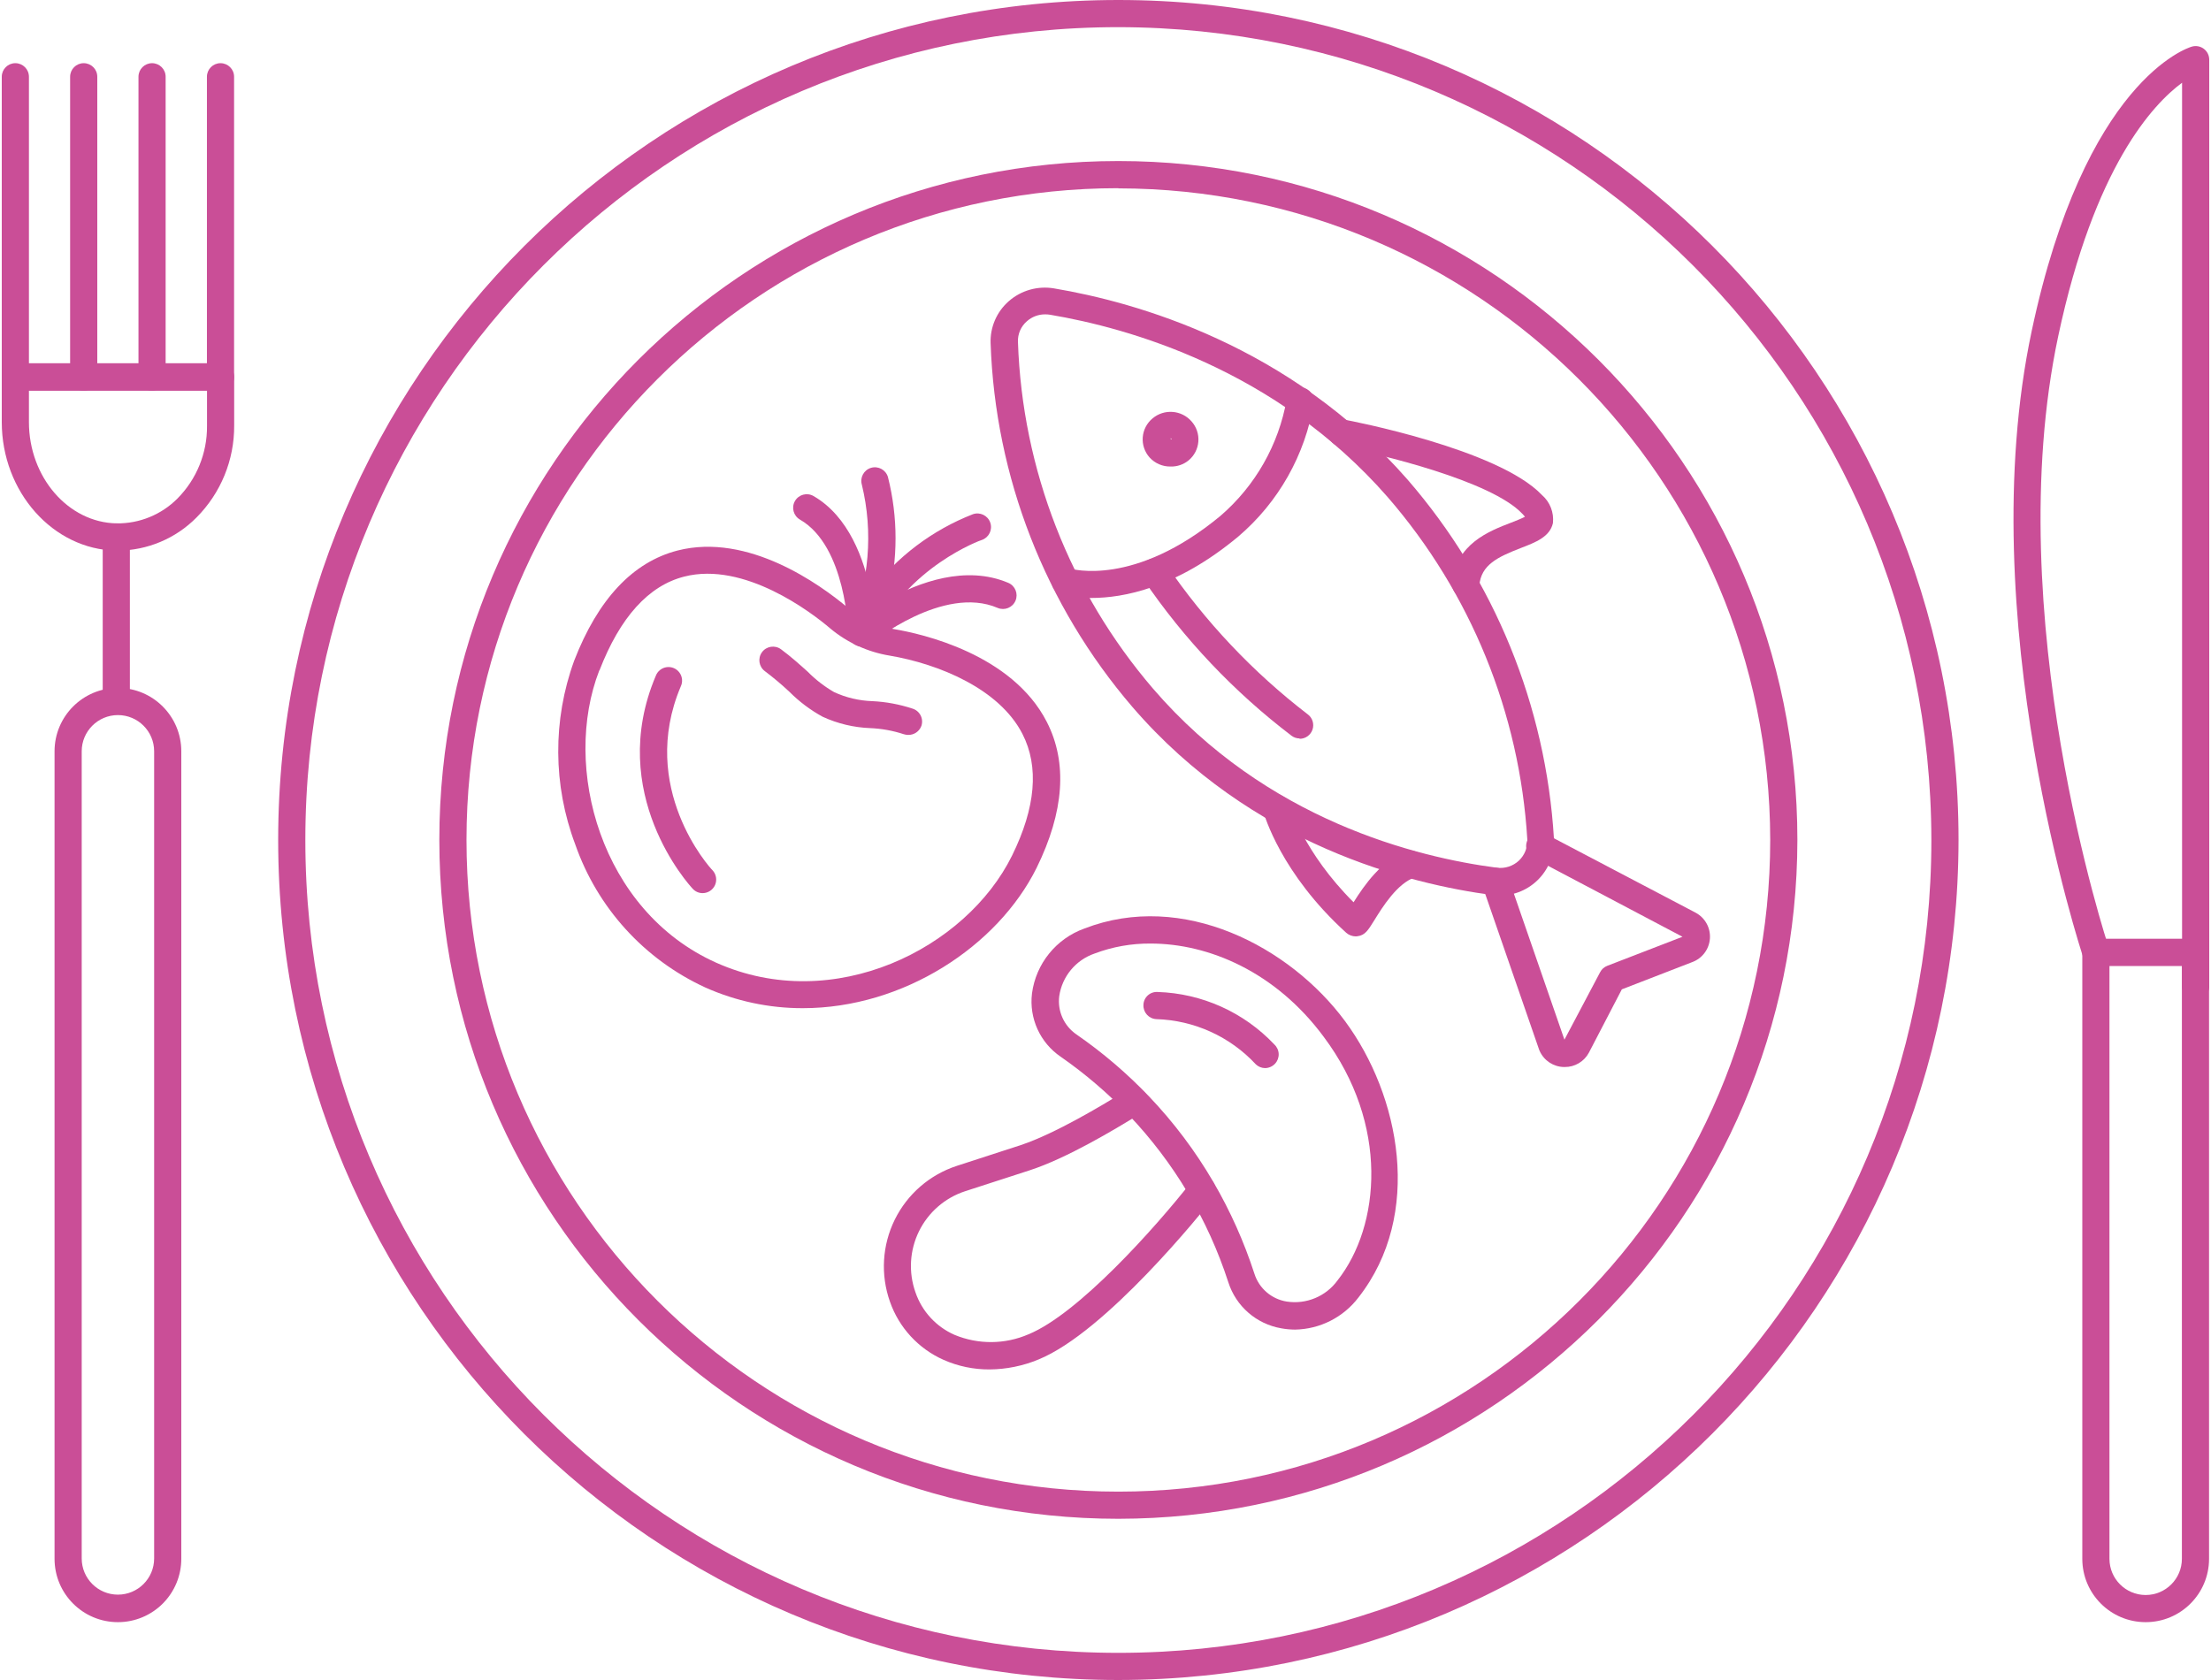
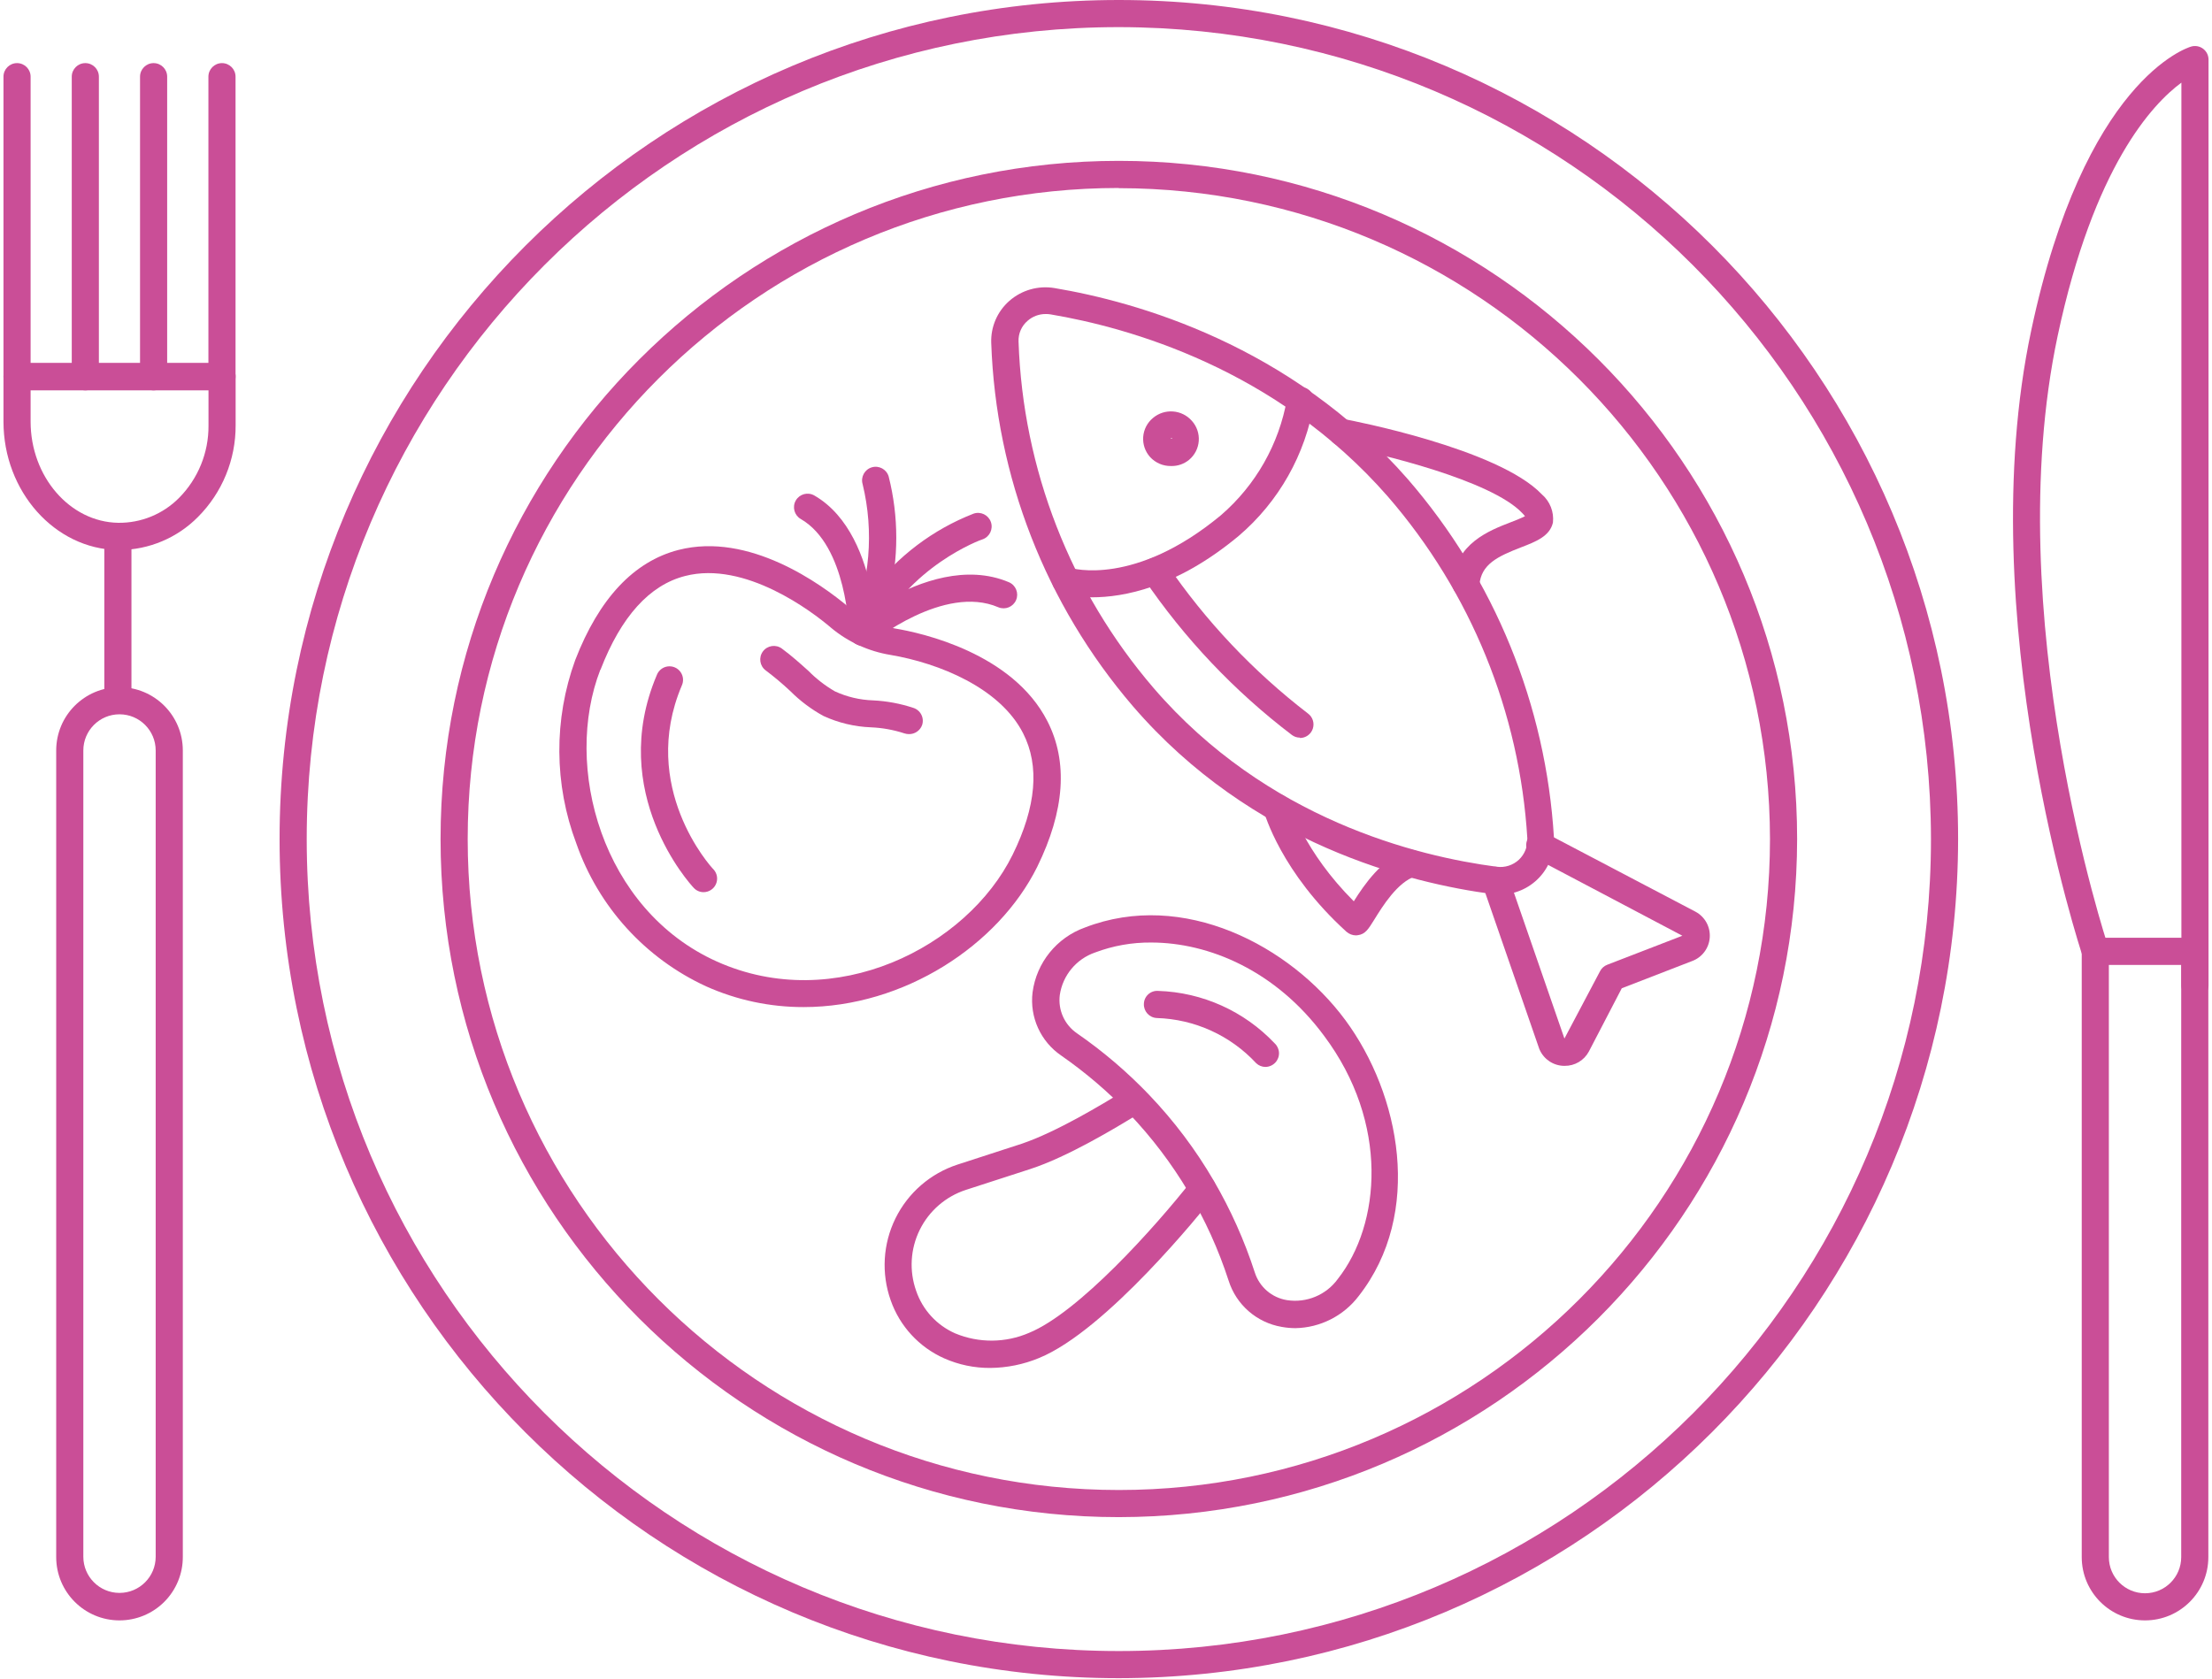
- <svg xmlns="http://www.w3.org/2000/svg" viewBox="0 0 243.82 185.6" width="200" height="152">
+ <svg xmlns="http://www.w3.org/2000/svg" viewBox="0 0 243.82 185.6" width="170" height="129">
  <defs>
    <style>.cls-1{fill:#ca4e97;}</style>
  </defs>
  <g id="Слой_2" data-name="Слой 2">
    <g id="Слой_1-2" data-name="Слой 1">
      <path class="cls-1" d="M142.85,146.89a8.66,8.66,0,0,1-1.51-.14,7.47,7.47,0,0,1-5.87-5.11,48.46,48.46,0,0,0-11-18.47,49.55,49.55,0,0,0-7.5-6.42,7.38,7.38,0,0,1-3.18-7,8.85,8.85,0,0,1,5.79-7.17c10.87-4.21,22.7,2,28.78,10.22s8.67,21.37,1.49,30.54A9,9,0,0,1,142.85,146.89ZM126.9,104.24a17.12,17.12,0,0,0-6.19,1.1,5.88,5.88,0,0,0-3.91,4.71,4.45,4.45,0,0,0,1.9,4.23,51.59,51.59,0,0,1,8,6.83,50.61,50.61,0,0,1,7.13,9.48,52,52,0,0,1,4.53,10.13h0a4.48,4.48,0,0,0,3.56,3.07,5.84,5.84,0,0,0,5.63-2.35c4.72-6,5.71-17.22-1.54-26.9C140.69,107.35,133.29,104.24,126.9,104.24Z" />
      <path class="cls-1" d="M109.11,151.29a12.35,12.35,0,0,1-5.09-1.06,11,11,0,0,1-5.92-6.43,11.68,11.68,0,0,1,7.39-15l7.08-2.3c3.85-1.29,9-4.42,11.21-5.76l.56-.34a1.5,1.5,0,0,1,1.55,2.57l-.55.33c-2.29,1.39-7.65,4.65-11.83,6l-7.1,2.3a8.69,8.69,0,0,0-5.49,11.17,7.93,7.93,0,0,0,4.32,4.7,10.46,10.46,0,0,0,8.16-.06c5.47-2.24,13.9-11.64,18-16.85a1.5,1.5,0,0,1,2.36,1.86c-1.19,1.5-11.8,14.73-19.25,17.77A14.39,14.39,0,0,1,109.11,151.29Z" />
      <path class="cls-1" d="M139.52,118a1.51,1.51,0,0,1-1-.41h0a15.64,15.64,0,0,0-11-5,1.5,1.5,0,0,1-1.42-1.57,1.47,1.47,0,0,1,1.57-1.43,18.53,18.53,0,0,1,12.89,5.8,1.5,1.5,0,0,1,.07,2.13A1.53,1.53,0,0,1,139.52,118Z" />
      <path class="cls-1" d="M165.5,98.89a7.13,7.13,0,0,1-.79,0c-9.22-1.21-26.67-5.51-39.83-20.79a65.15,65.15,0,0,1-15.66-40.18,5.89,5.89,0,0,1,2-4.64,6.05,6.05,0,0,1,5-1.42c9,1.51,26.05,6.26,39.05,21.12a66.67,66.67,0,0,1,16.17,39.65,6,6,0,0,1-6,6.31ZM115.24,34.73a3,3,0,0,0-2,.75,2.86,2.86,0,0,0-1,2.3h0a62.05,62.05,0,0,0,14.93,38.31c12.51,14.53,29.15,18.62,37.95,19.77a3,3,0,0,0,2.45-.78,3,3,0,0,0,.93-2.33,63.59,63.59,0,0,0-15.43-37.84c-12.38-14.16-28.68-18.69-37.29-20.14A3,3,0,0,0,115.24,34.73Z" />
      <path class="cls-1" d="M129.1,51.54a3.06,3.06,0,0,1-2.32-1,3,3,0,0,1,.32-4.31,3.08,3.08,0,0,1,4.31.32,3,3,0,0,1-.32,4.31A3,3,0,0,1,129.1,51.54Zm0-3.09h0c0,.09.08.09.11.07h0a0,0,0,0,0,0,0A.08.08,0,0,0,129.08,48.45Z" />
      <path class="cls-1" d="M120.37,66.06a12,12,0,0,1-3.38-.41,1.5,1.5,0,0,1,.92-2.86c.28.09,7.2,2.08,16.71-5.81a22,22,0,0,0,7.3-12.85,1.5,1.5,0,0,1,3,.36,24.67,24.67,0,0,1-8.36,14.8C129.69,65,123.85,66.06,120.37,66.06Z" />
      <path class="cls-1" d="M161.71,66.06h-.12a1.51,1.51,0,0,1-1.38-1.62c.36-4.34,4.06-5.76,6.5-6.7.51-.2,1.15-.45,1.53-.65a3.72,3.72,0,0,0-.31-.35c-3.42-3.62-15.73-6.59-20.19-7.43a1.5,1.5,0,0,1,.55-2.95c.7.13,17,3.25,21.82,8.32a3.59,3.59,0,0,1,1.22,3.11c-.34,1.52-1.9,2.12-3.54,2.75-2.57,1-4.4,1.86-4.59,4.15A1.5,1.5,0,0,1,161.71,66.06Zm6.69-8.71h0Z" />
      <path class="cls-1" d="M149.56,103.45a1.62,1.62,0,0,1-1.06-.4c-7.22-6.55-9.06-13.06-9.14-13.34a1.5,1.5,0,0,1,2.9-.79c0,.08,1.53,5.25,7.05,10.76,1.15-1.83,3.11-4.7,5.87-5.62a1.5,1.5,0,1,1,.95,2.85c-2,.65-3.65,3.34-4.55,4.79-.67,1.08-1,1.62-1.83,1.73Z" />
      <path class="cls-1" d="M172.62,117.88h-.07a3,3,0,0,1-2.68-1.76l-.06-.14-6.27-18.12a1.5,1.5,0,1,1,2.83-1l6.23,18,3.94-7.45a1.48,1.48,0,0,1,.79-.71l8.31-3.21-16.37-8.64a1.5,1.5,0,1,1,1.39-2.65l16.43,8.63a3,3,0,0,1-.4,5.47l-7.75,3-3.64,7A3,3,0,0,1,172.62,117.88Z" />
      <path class="cls-1" d="M143.35,81.58a1.47,1.47,0,0,1-.88-.29A73.84,73.84,0,0,1,126.09,64a1.5,1.5,0,0,1,2.52-1.64,72.07,72.07,0,0,0,15.63,16.55,1.5,1.5,0,0,1-.89,2.71Z" />
      <path class="cls-1" d="M95,71.4a1,1,0,0,1-.3,0,1.49,1.49,0,0,1-1.2-1.44c0-.1-.22-9.61-5.34-12.56a1.5,1.5,0,0,1,1.5-2.6c3.9,2.25,5.58,7,6.3,10.55a26.06,26.06,0,0,1,11.3-8.54,1.5,1.5,0,0,1,1,2.84c-.09,0-8.32,3-11.88,10.9A1.51,1.51,0,0,1,95,71.4Z" />
      <path class="cls-1" d="M95.05,71.4a1.53,1.53,0,0,1-.91-.3,1.5,1.5,0,0,1-.46-1.81A25,25,0,0,0,95,53.55a1.5,1.5,0,0,1,2.88-.85,27.61,27.61,0,0,1,0,13.52c3.42-1.89,8.6-3.82,13.29-1.83A1.5,1.5,0,1,1,110,67.16C104,64.58,96.08,71,96,71.06A1.46,1.46,0,0,1,95.05,71.4Z" />
      <path class="cls-1" d="M88.47,111.38a26.29,26.29,0,0,1-10.77-2.29A27.29,27.29,0,0,1,63.34,93.28,29.21,29.21,0,0,1,63.22,73h0c2.64-6.82,6.49-10.91,11.42-12.18,7.8-2,15.75,3.75,18.81,6.32a10.84,10.84,0,0,0,5.14,2.37c3,.5,13,2.73,16.84,10.25,2.3,4.49,1.92,9.91-1.13,16.12C110,104.54,99.59,111.38,88.47,111.38ZM66,74.06c-4.15,10.68.14,26.57,12.9,32.29,13,5.82,27.64-1.57,32.69-11.83,2.61-5.3,3-9.82,1.15-13.43-2.55-5-9.25-7.74-14.67-8.66a13.69,13.69,0,0,1-6.56-3C89.42,67.64,82,62,75.38,63.7c-3.94,1-7.09,4.49-9.36,10.36Z" />
      <path class="cls-1" d="M100.1,81.19a1.66,1.66,0,0,1-.48-.08,13.71,13.71,0,0,0-3.7-.67,13.82,13.82,0,0,1-5.26-1.26A16.09,16.09,0,0,1,87,76.43a32.89,32.89,0,0,0-2.71-2.28,1.5,1.5,0,0,1,1.78-2.42c1.11.82,2.08,1.7,2.94,2.47a13.84,13.84,0,0,0,2.92,2.26,10.92,10.92,0,0,0,4.23,1,16.68,16.68,0,0,1,4.42.82,1.5,1.5,0,0,1,1,1.9A1.52,1.52,0,0,1,100.1,81.19Z" />
      <path class="cls-1" d="M77.41,98.67a1.47,1.47,0,0,1-1.09-.48c-.4-.42-9.6-10.52-4.08-23.53A1.5,1.5,0,1,1,75,75.83c-4.74,11.19,3.17,20,3.51,20.32a1.5,1.5,0,0,1-1.1,2.52Z" />
      <path class="cls-1" d="M123.33,185.6a92.8,92.8,0,1,1,92.8-92.8A92.9,92.9,0,0,1,123.33,185.6Zm0-182.6a89.8,89.8,0,1,0,89.8,89.8A89.89,89.89,0,0,0,123.33,3Z" />
      <path class="cls-1" d="M123.33,167.79a75,75,0,1,1,75-75A75.07,75.07,0,0,1,123.33,167.79Zm0-147a72,72,0,1,0,72,72A72.07,72.07,0,0,0,123.33,20.81Z" />
      <path class="cls-1" d="M12.83,60.83h-.2C5.66,60.71,0,54.34,0,46.63v-5a1.5,1.5,0,0,1,1.5-1.5H24.17a1.5,1.5,0,0,1,1.5,1.5v5.4a14.27,14.27,0,0,1-4.16,10.14A12.32,12.32,0,0,1,12.83,60.83ZM3,43.17v3.46c0,6.08,4.34,11.1,9.68,11.19a9.3,9.3,0,0,0,6.73-2.75,11.25,11.25,0,0,0,3.26-8v-3.9Z" />
      <path class="cls-1" d="M24.16,43.17a1.5,1.5,0,0,1-1.5-1.5V8.48a1.5,1.5,0,0,1,3,0V41.67A1.5,1.5,0,0,1,24.16,43.17Z" />
      <path class="cls-1" d="M16.6,43.17a1.5,1.5,0,0,1-1.5-1.5V8.48a1.5,1.5,0,1,1,3,0V41.67A1.5,1.5,0,0,1,16.6,43.17Z" />
      <path class="cls-1" d="M9.05,43.17a1.5,1.5,0,0,1-1.5-1.5V8.48a1.5,1.5,0,0,1,3,0V41.67A1.5,1.5,0,0,1,9.05,43.17Z" />
      <path class="cls-1" d="M1.5,43.17A1.5,1.5,0,0,1,0,41.67V8.48a1.5,1.5,0,0,1,3,0V41.67A1.5,1.5,0,0,1,1.5,43.17Z" />
      <path class="cls-1" d="M12.65,78.32a1.5,1.5,0,0,1-1.5-1.5V59.32a1.5,1.5,0,0,1,3,0v17.5A1.5,1.5,0,0,1,12.65,78.32Z" />
      <path class="cls-1" d="M12.83,179.21a7,7,0,0,1-7-7V83a7,7,0,0,1,14,0v89.17A7,7,0,0,1,12.83,179.21ZM12.83,79a4,4,0,0,0-4,4v89.17a4,4,0,1,0,8,0V83A4,4,0,0,0,12.83,79Z" />
      <path class="cls-1" d="M236.8,179.21a7,7,0,0,1-7-7v-67a1.5,1.5,0,0,1,1.5-1.5h11a1.5,1.5,0,0,1,1.5,1.5v67A7,7,0,0,1,236.8,179.21Zm-4-72.49v65.49a4,4,0,0,0,8,0V106.72Z" />
      <path class="cls-1" d="M242.32,110.49a1.5,1.5,0,0,1-1.5-1.5V9.14c-3.2,2.36-9.69,9.25-13.68,28-6.55,30.82,5.47,67.22,5.6,67.59a1.5,1.5,0,0,1-2.85,1c-.12-.37-12.4-37.52-5.68-69.16C230.08,8.89,241.42,5.29,241.9,5.15a1.5,1.5,0,0,1,1.92,1.44V109A1.5,1.5,0,0,1,242.32,110.49Z" />
    </g>
  </g>
</svg>
